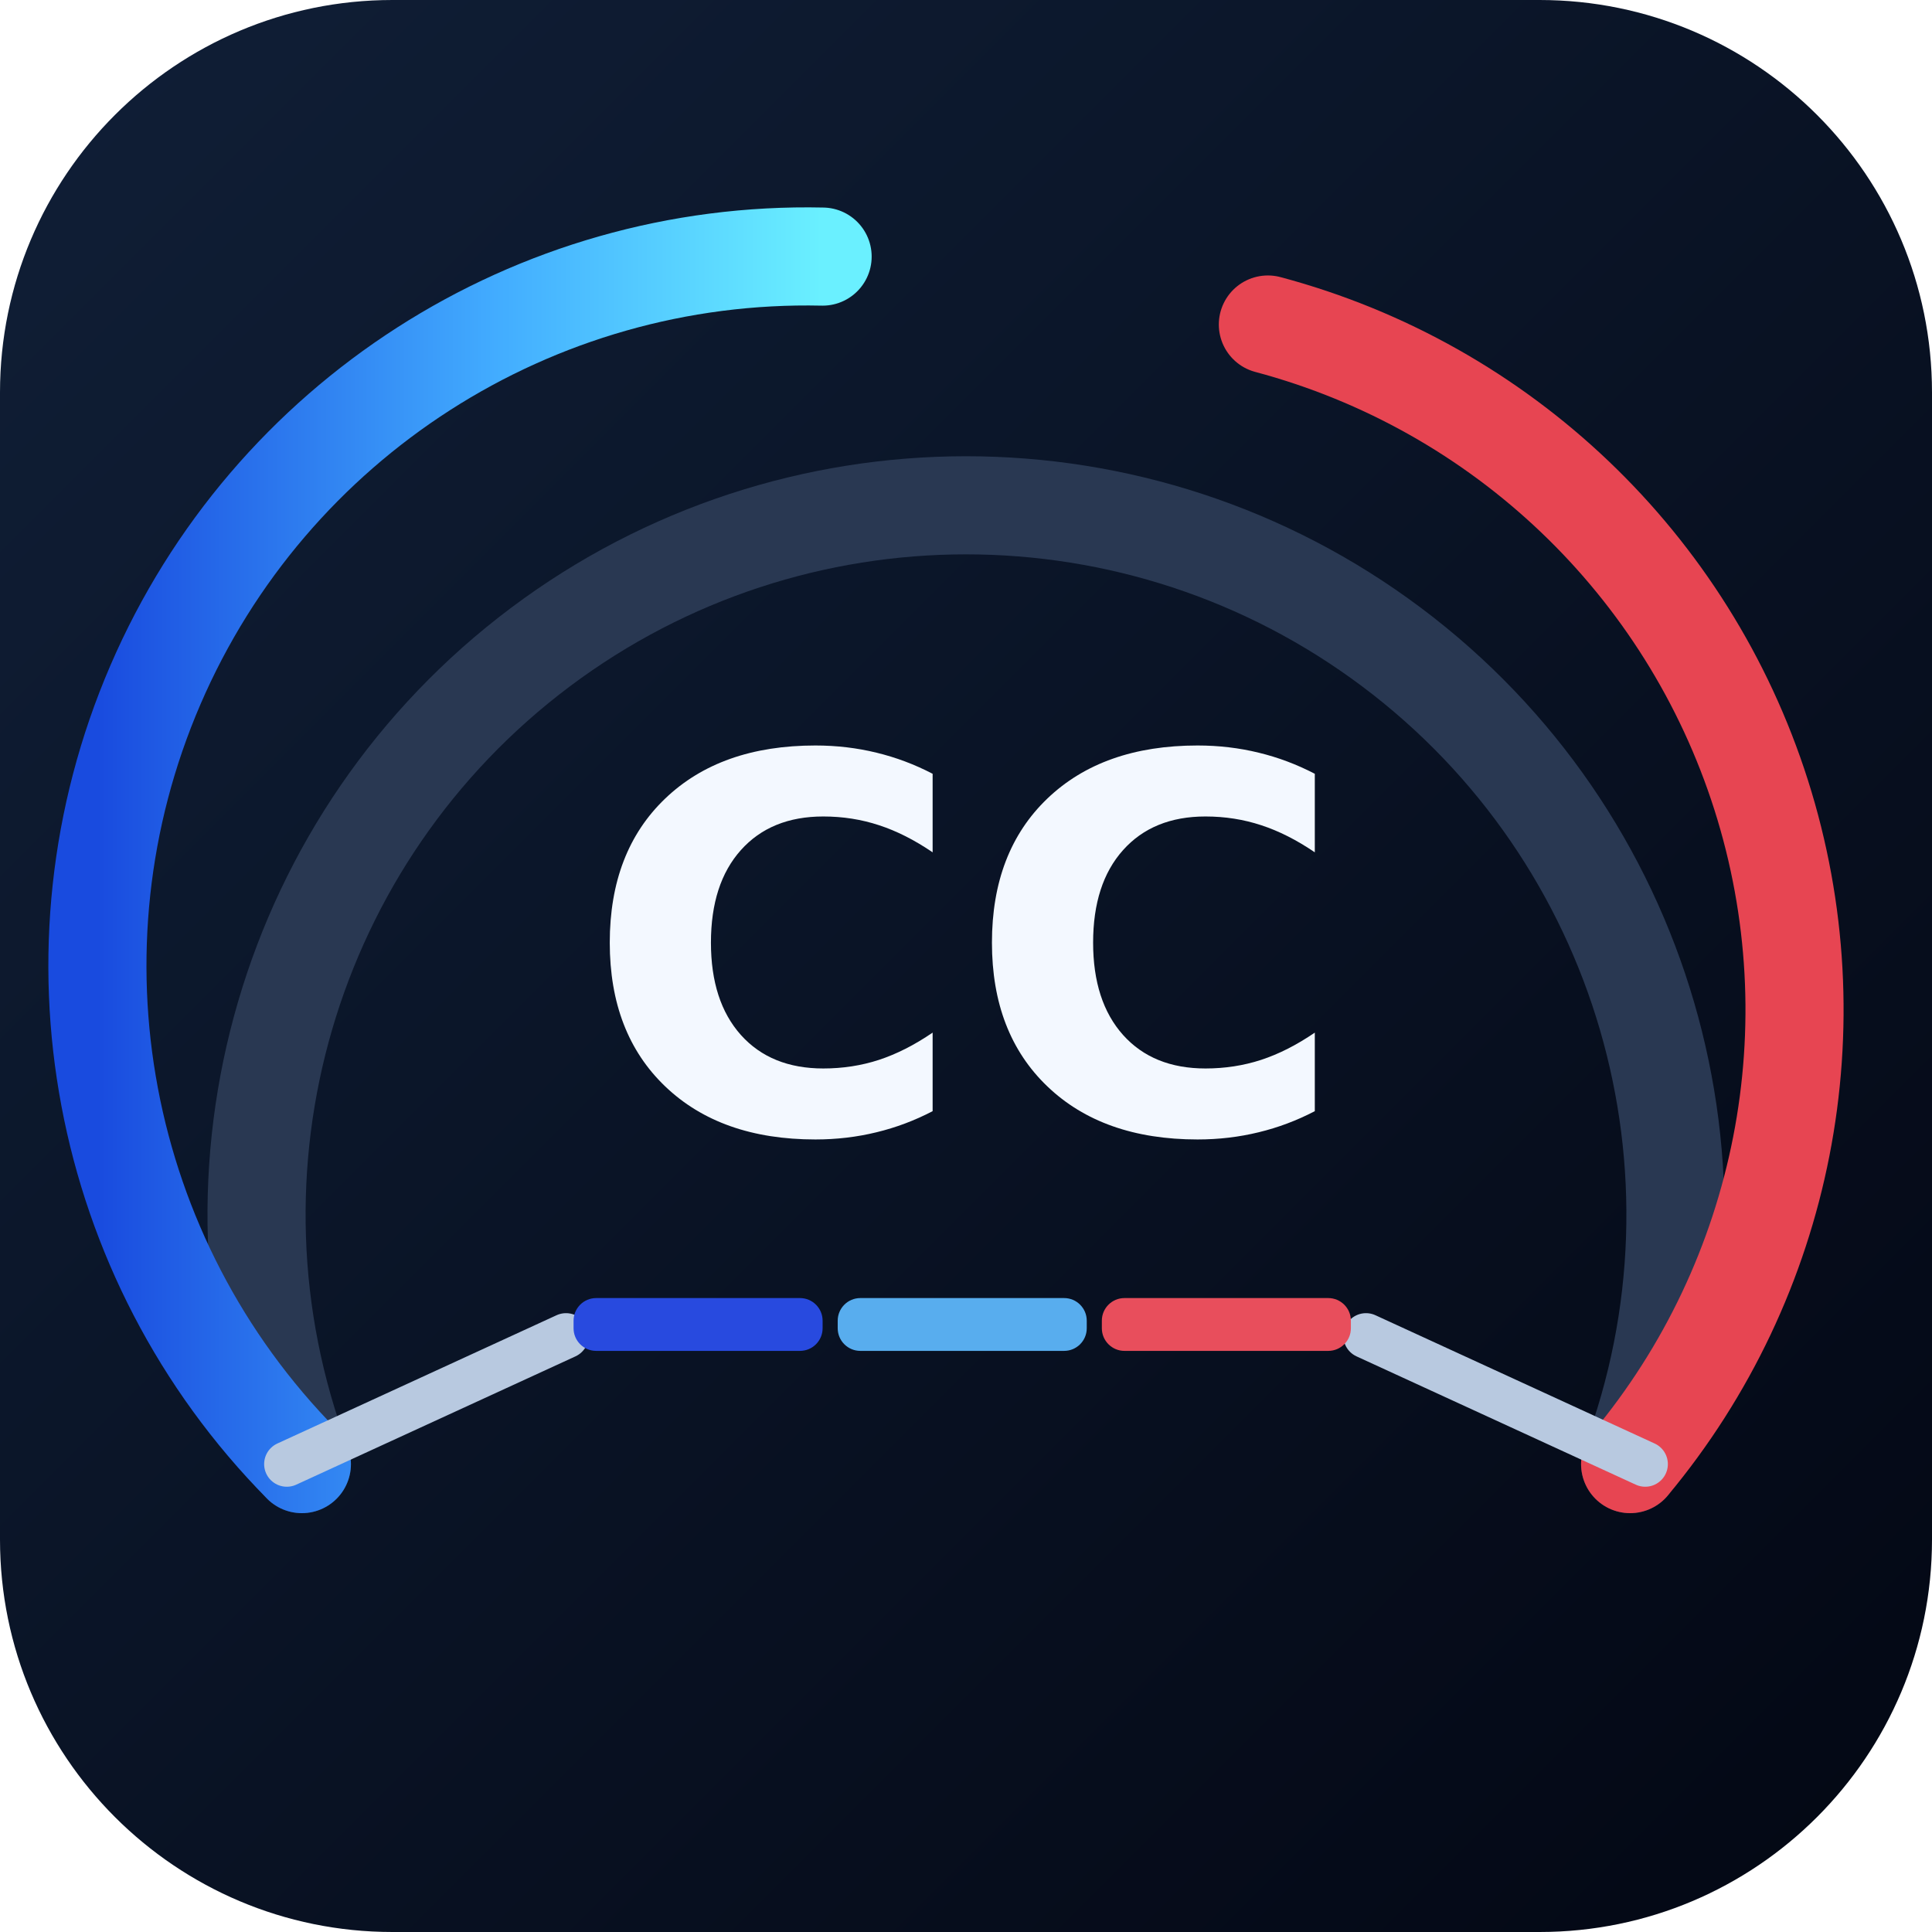
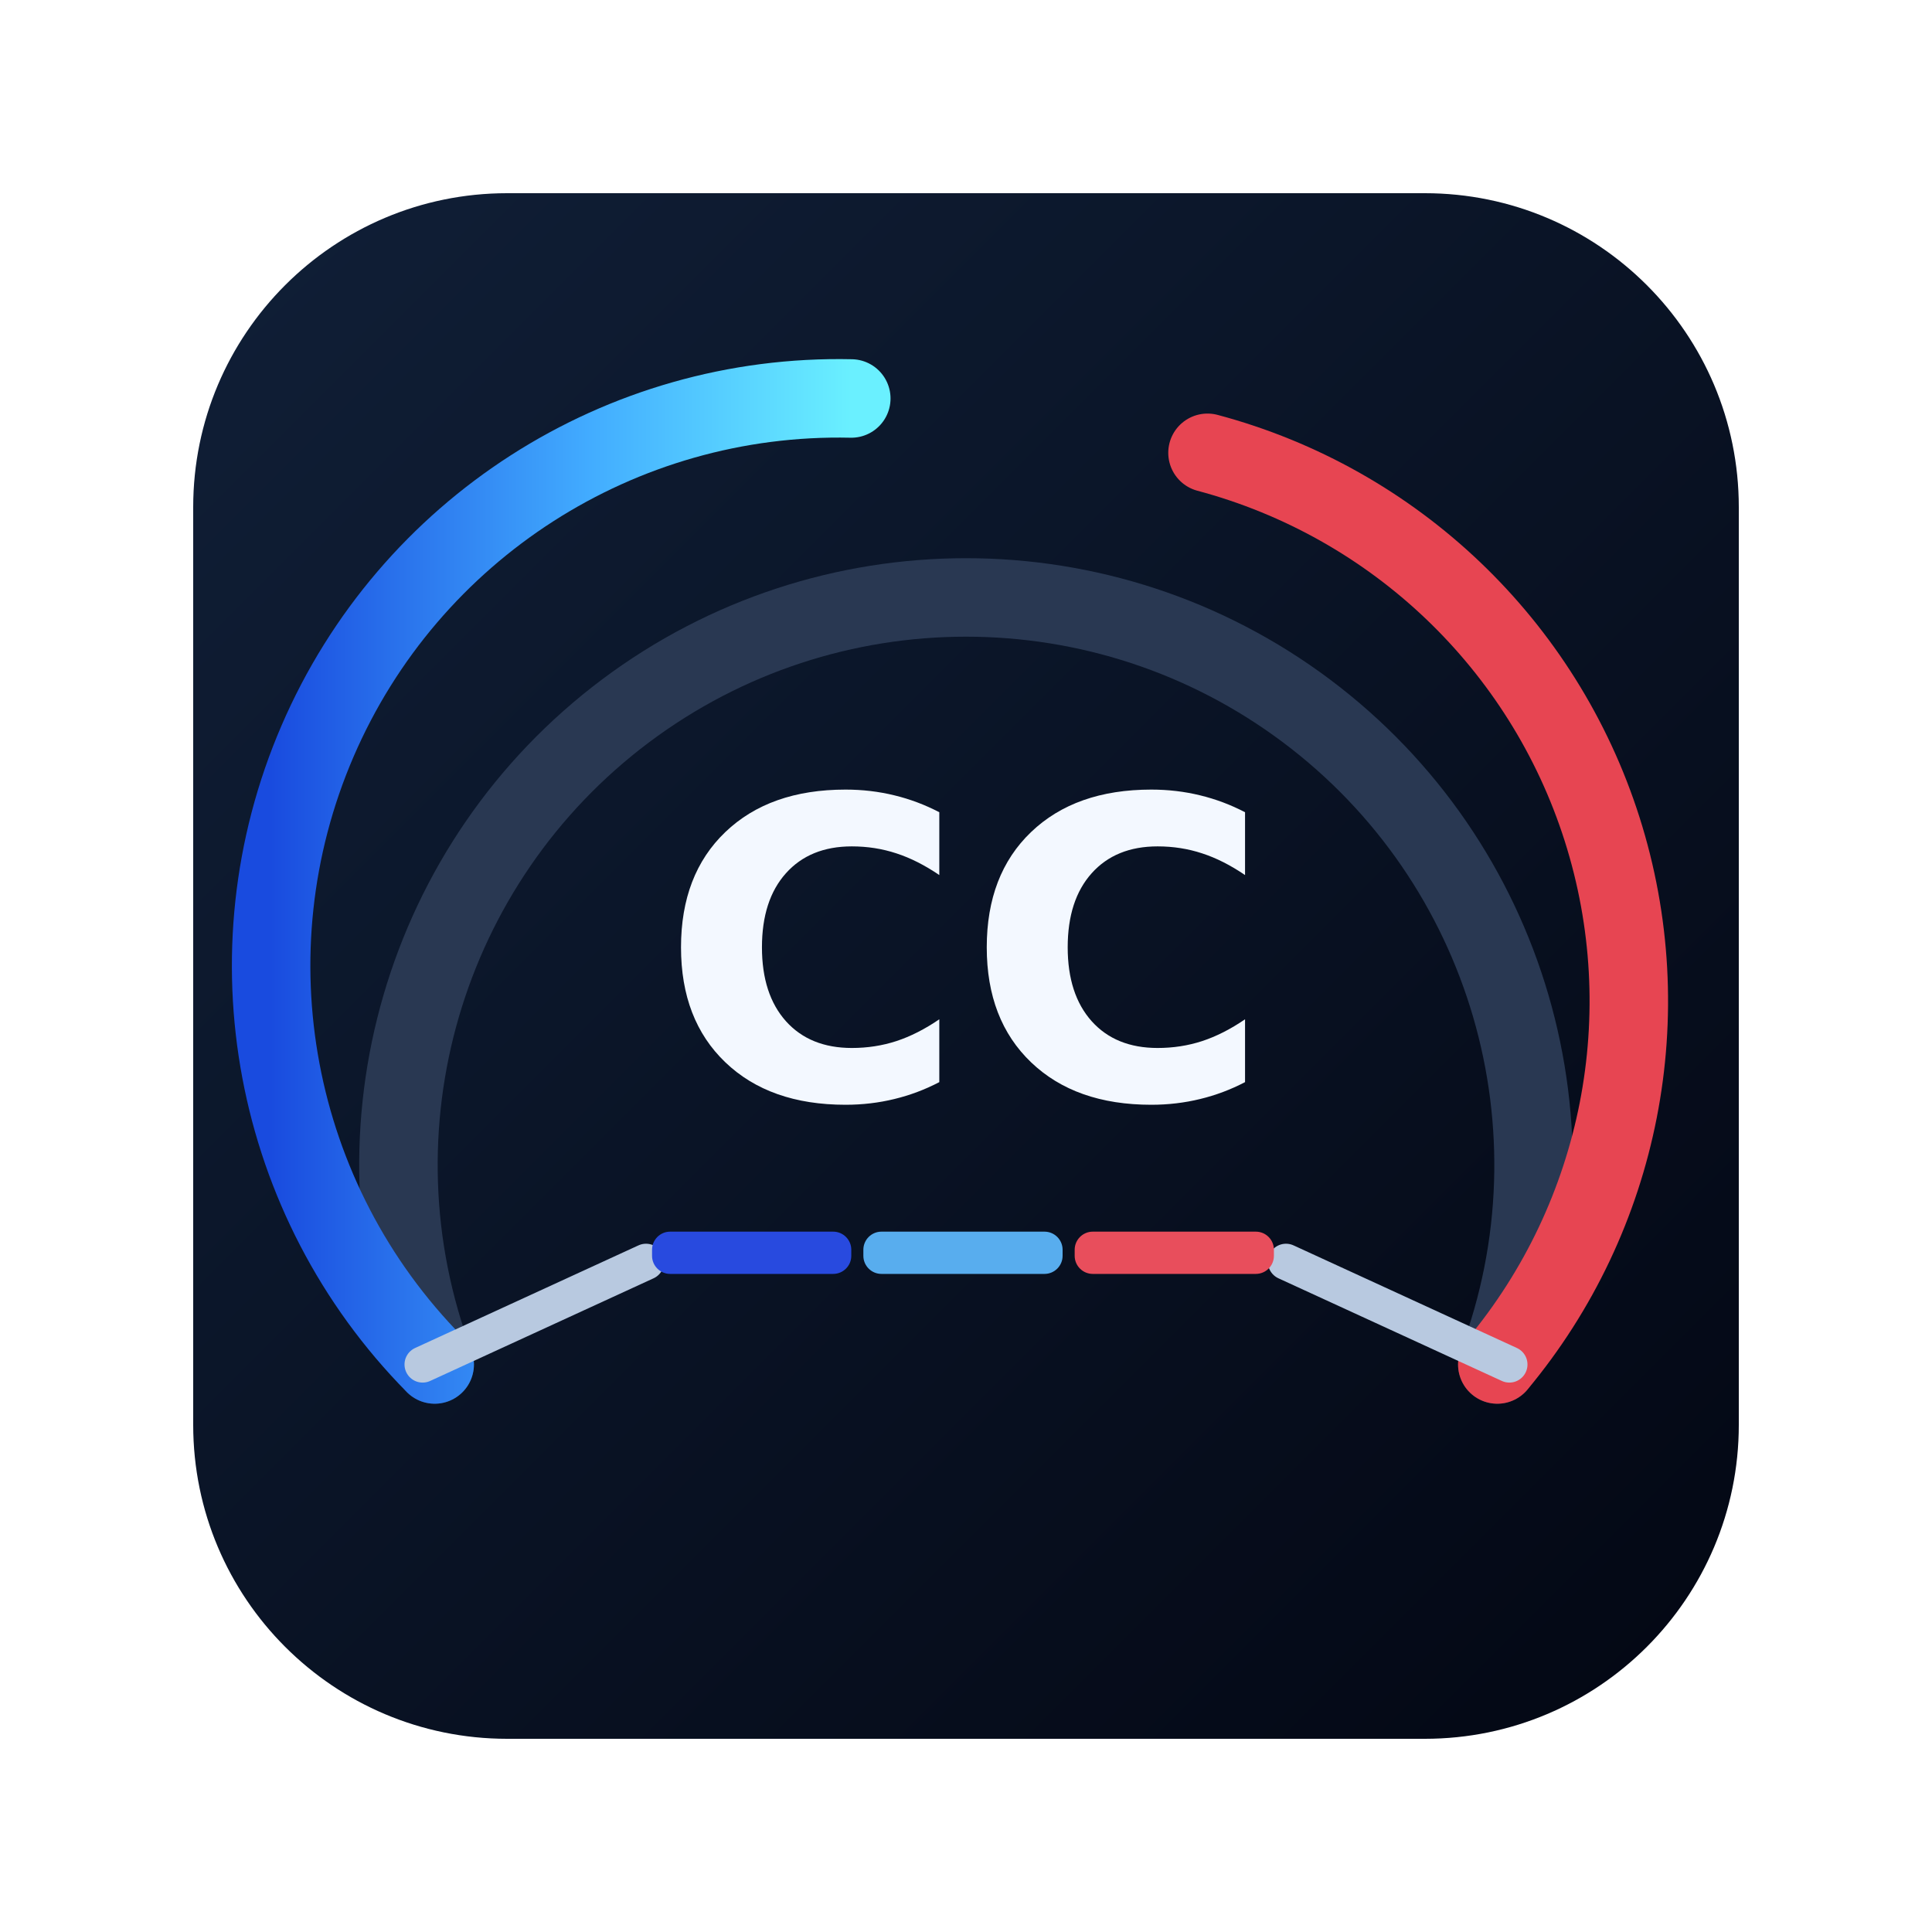
- <svg xmlns="http://www.w3.org/2000/svg" width="256" height="256" viewBox="0 0 256 256">
+ <svg xmlns="http://www.w3.org/2000/svg" width="256" height="256" viewBox="-32 -32 320 320">
  <defs>
    <linearGradient id="base" x1="0" y1="0" x2="1" y2="1">
      <stop offset="0" stop-color="#101f37" />
      <stop offset="1" stop-color="#030713" />
    </linearGradient>
    <linearGradient id="arc" x1="0" y1="0" x2="1" y2="0">
      <stop offset="0" stop-color="#194bdf" />
      <stop offset="0.55" stop-color="#42acff" />
      <stop offset="1" stop-color="#6af0ff" />
    </linearGradient>
  </defs>
  <rect width="256" height="256" rx="52" fill="url(#base)" />
  <path d="M40 194 A94 94 0 1 1 216 194" fill="none" stroke="#293852" stroke-width="13" stroke-linecap="round" />
  <path d="M40 194 A94 94 0 0 1 109 34" fill="none" stroke="url(#arc)" stroke-width="13" stroke-linecap="round" />
  <path d="M216 194 A94 94 0 0 0 168 43" fill="none" stroke="#e74552" stroke-width="13" stroke-linecap="round" />
  <path d="M38 194 L75 177" stroke="#b8c9e0" stroke-width="6" stroke-linecap="round" />
  <path d="M218 194 L181 177" stroke="#b8c9e0" stroke-width="6" stroke-linecap="round" />
  <text x="128" y="150" text-anchor="middle" font-family="DejaVu Sans, sans-serif" font-weight="bold" font-size="69" fill="#f3f8ff">CC</text>
  <rect x="76" y="172" width="33" height="7" rx="3" fill="#284adf" />
  <rect x="111" y="172" width="33" height="7" rx="3" fill="#58adee" />
  <rect x="146" y="172" width="33" height="7" rx="3" fill="#e84e5c" />
</svg>
